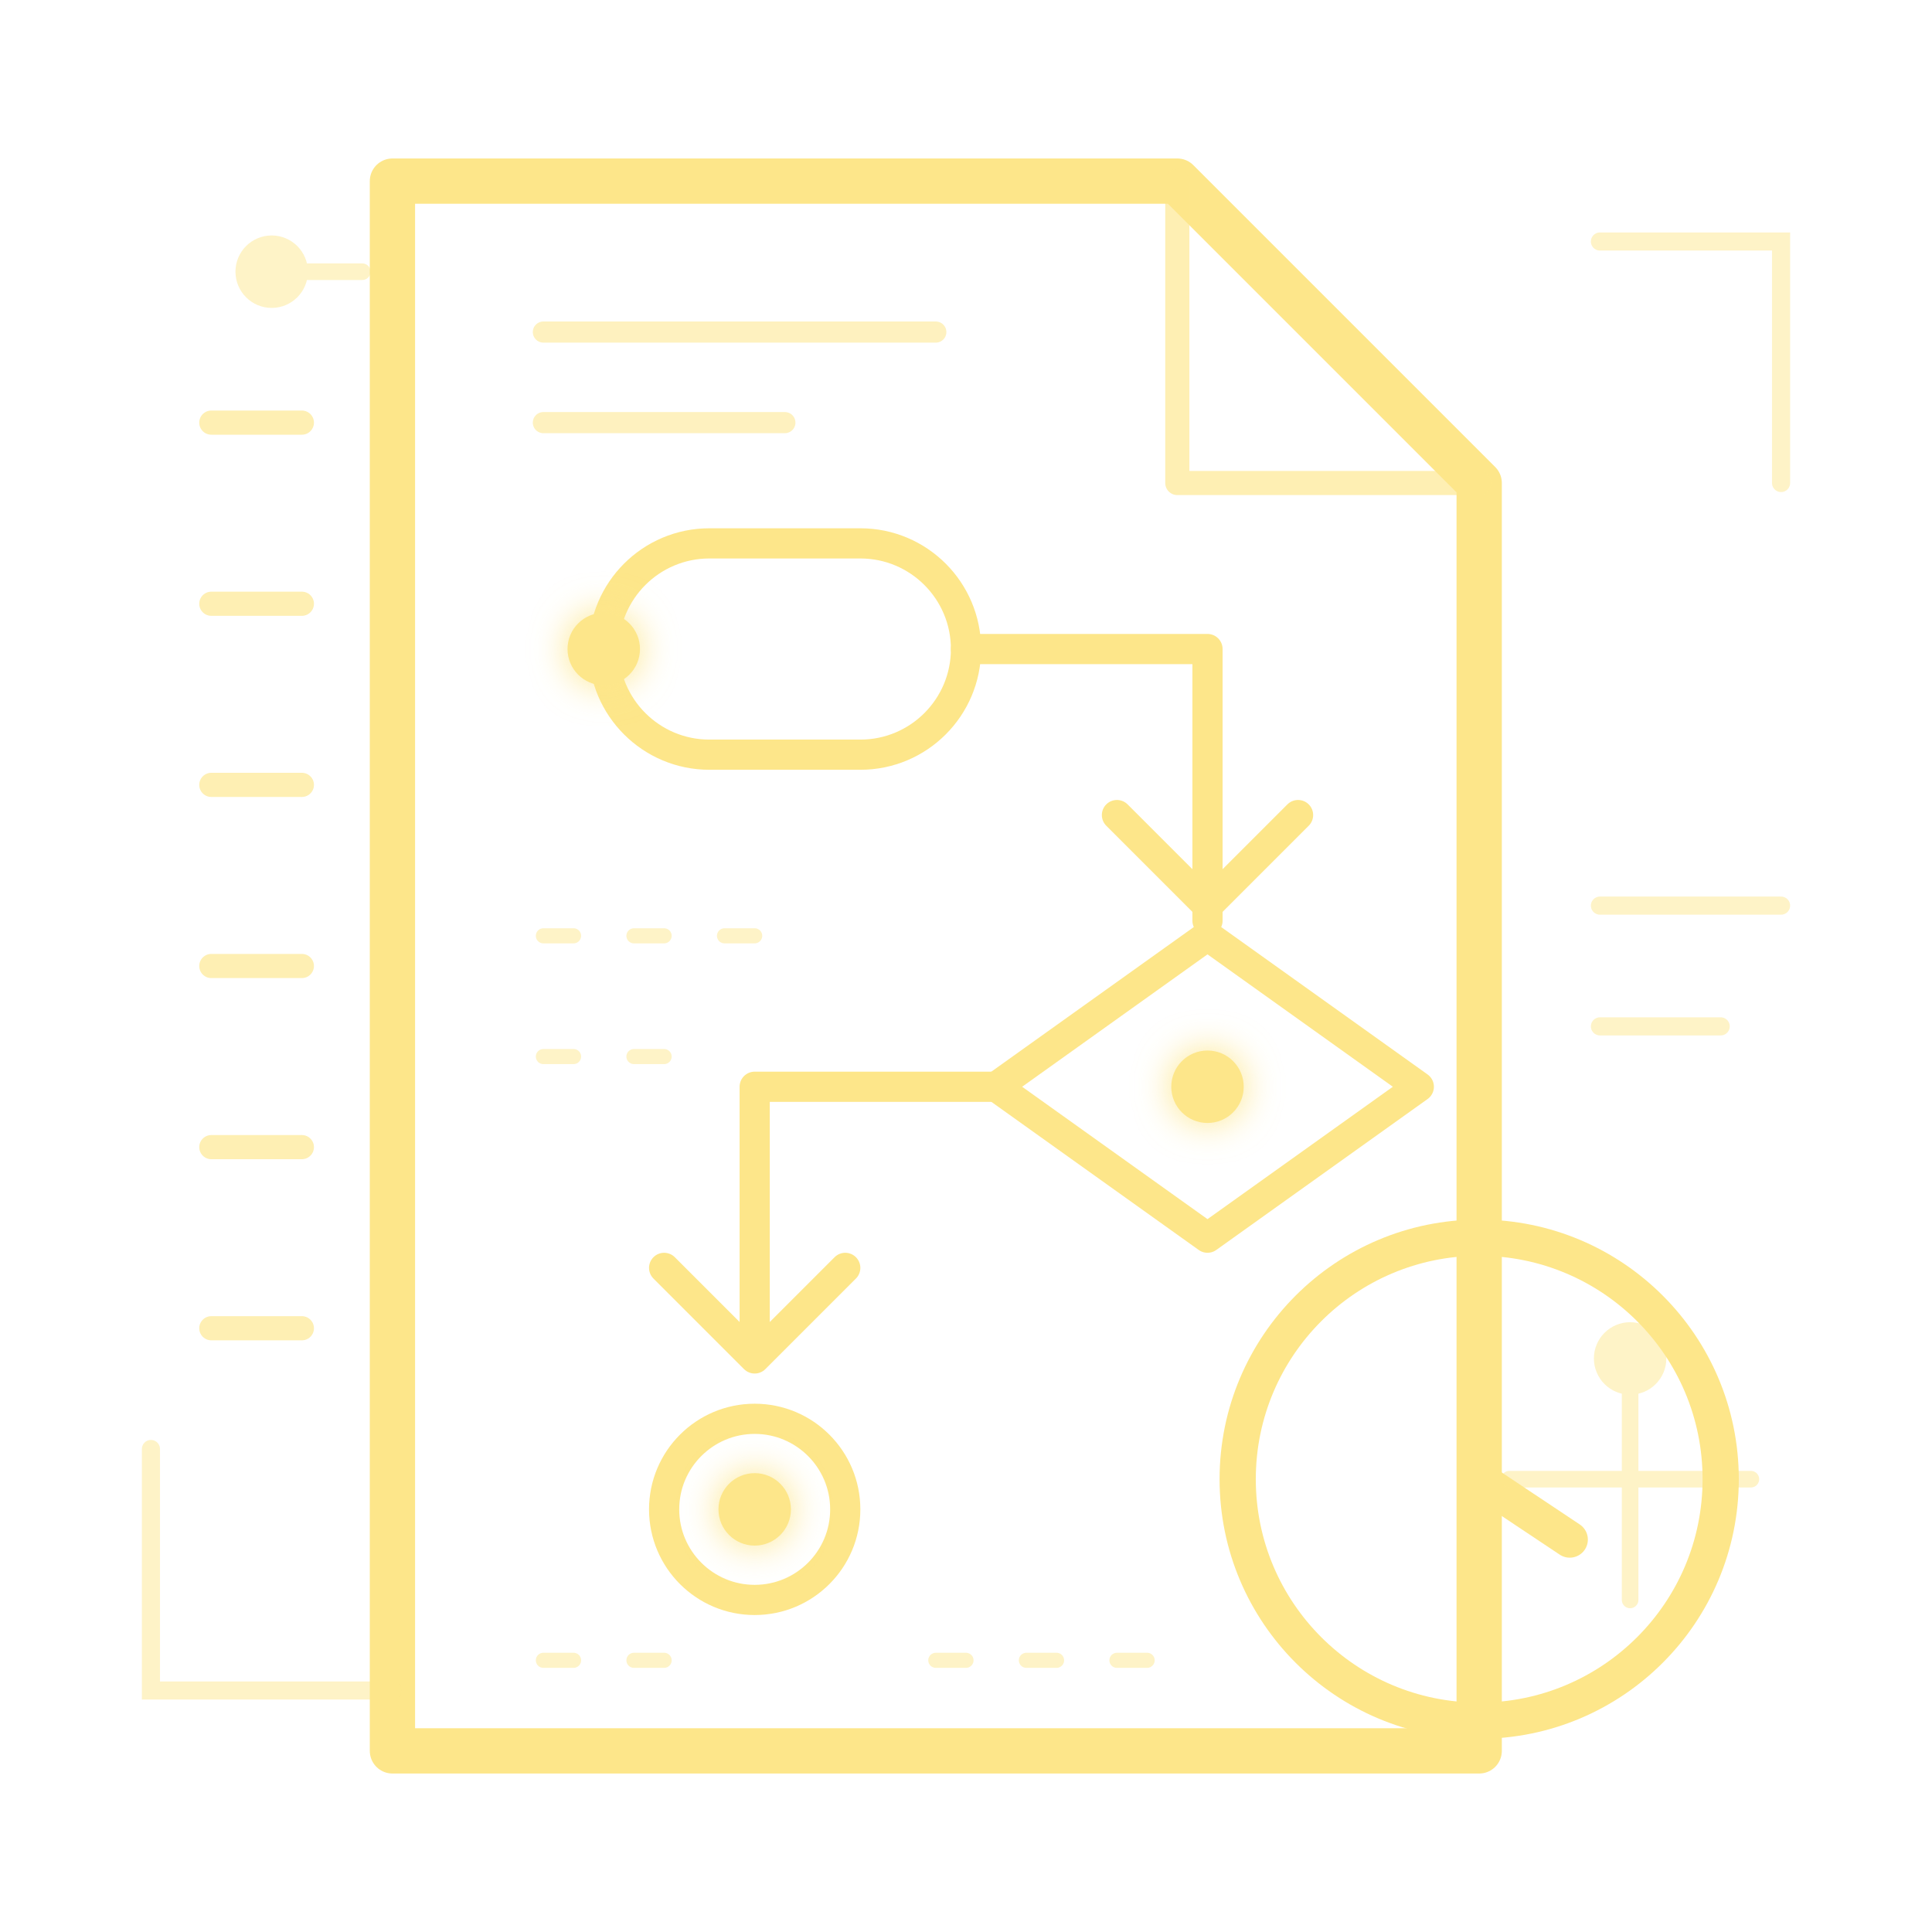
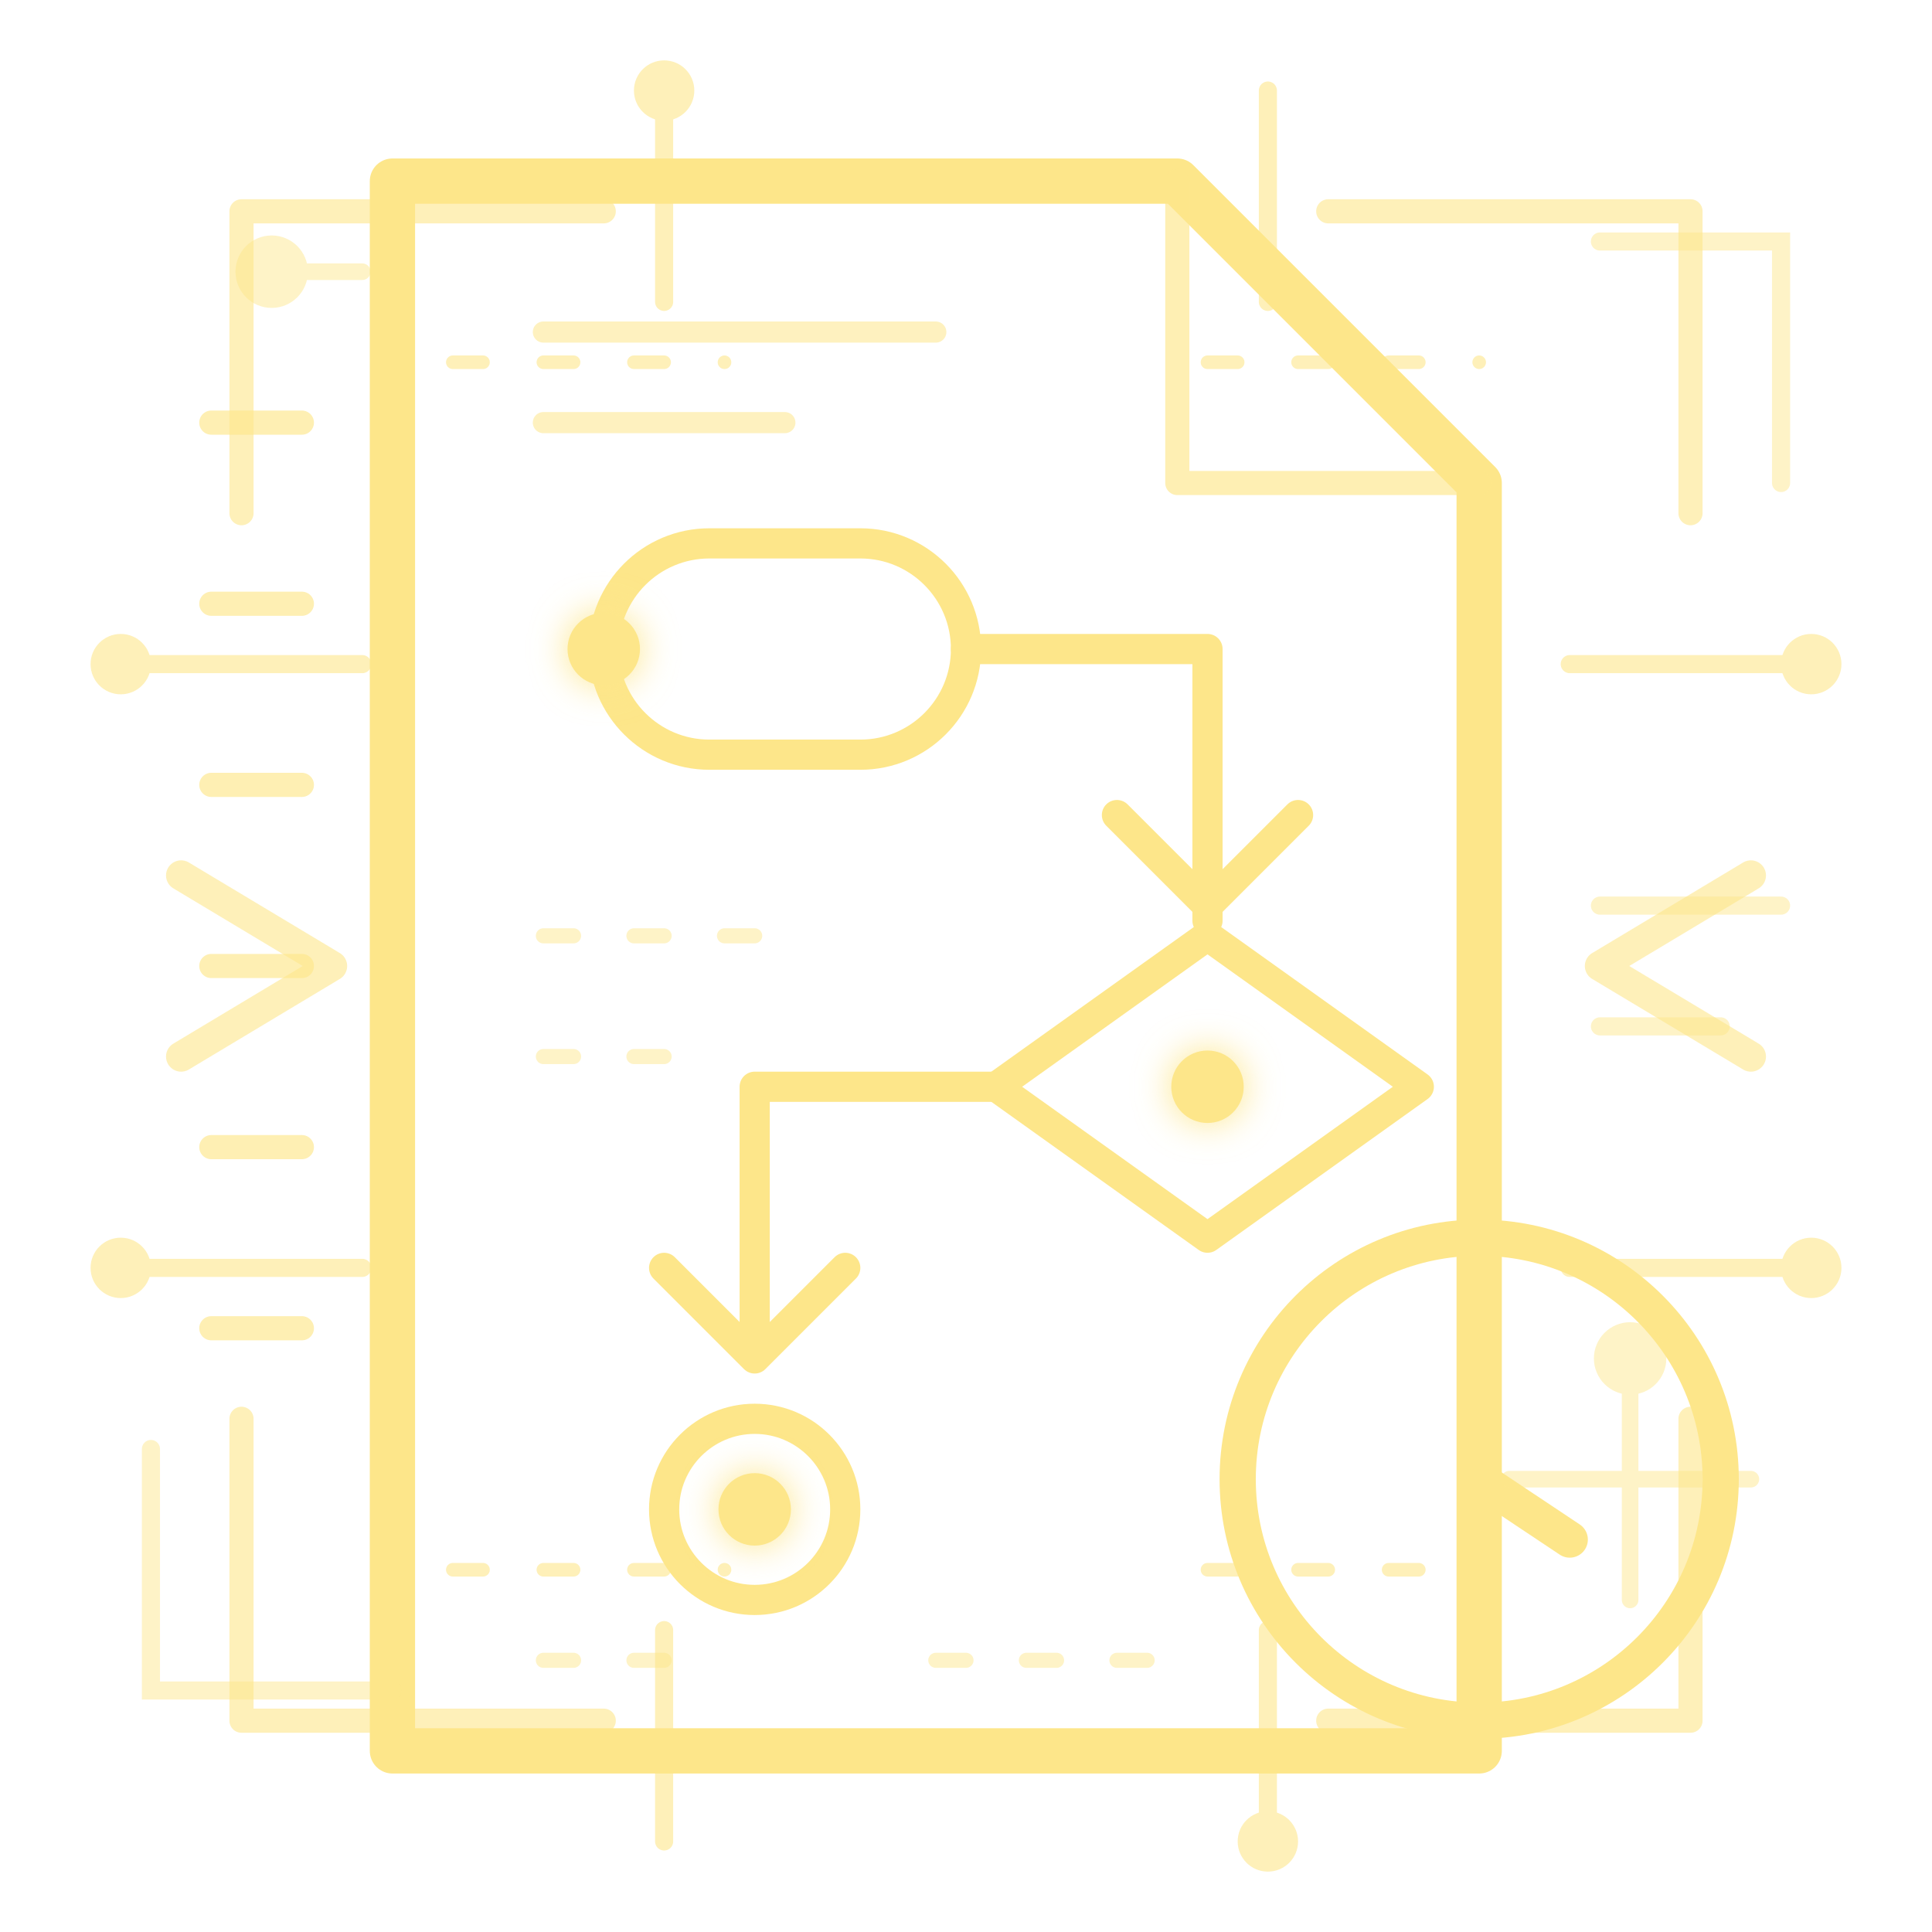
<svg xmlns="http://www.w3.org/2000/svg" viewBox="0 0 64 64" fill="none" role="img" aria-label="Planificador de acción">
+   <g stroke="url(#np)" fill="none" stroke-linecap="round" stroke-linejoin="round" opacity=".6">
+     <path d="M8 17V7h12m24 0h12v10M8 47v10h12m24 0h12V47" stroke-width=".8" />
+     <path d="M4 22h8m40 0h8M4 42h8m40 0h8M22 3v7m20-7v7M22 54v7m20-7v7" stroke-width=".6" />
+     <path d="M15 12h9m16 0h9M15 52h9m16 0h9" stroke-width=".45" stroke-dasharray="1 2" />
+     <path d="m6 29 5 3-5 3m52-6-5 3 5 3" />
+     <g fill="url(#np)" stroke="none">
+       <circle cx="4" cy="22" r="1" />
+       <circle cx="60" cy="22" r="1" />
+       <circle cx="4" cy="42" r="1" />
+       <circle cx="60" cy="42" r="1" />
+       <circle cx="22" cy="3" r="1" />
+       <circle cx="42" cy="61" r="1" />
+     </g>
+   </g>
  <defs>
    <linearGradient id="np" x1="7" y1="6" x2="57" y2="58">
      <stop stop-color="#fde68a" />
      <stop offset=".48" stop-color="#f59e0b" />
      <stop offset="1" stop-color="#38bdf8" />
    </linearGradient>
    <filter id="npg">
      <feGaussianBlur stdDeviation=".6" result="b" />
      <feMerge>
        <feMergeNode in="b" />
        <feMergeNode in="SourceGraphic" />
      </feMerge>
    </filter>
  </defs>
  <style>.step{animation:step 2.7s ease-in-out infinite}.step:nth-child(2){animation-delay:-.9s}.step:nth-child(3){animation-delay:-1.8s}@keyframes step{50%{opacity:.35}}@media(prefers-reduced-motion:reduce){.step{animation:none}}</style>
  <g stroke="url(#np)" stroke-linecap="round" stroke-linejoin="round">
    <path d="M13 6h26l10 10v42H13Z" stroke-width="1.5" />
    <path d="M39 6v10h10M7 14h3m-3 6h3m-3 6h3m-3 6h3m-3 6h3m-3 6h3" stroke-width=".8" opacity=".65" />
    <g class="step">
      <rect x="20" y="18" width="12" height="7" rx="3.5" />
      <path d="M32 21.5h8v9" />
      <path d="m40 30-3-3m3 3 3-3" />
    </g>
    <g class="step">
      <path d="m40 31 7 5-7 5-7-5Z" />
    </g>
    <g class="step">
      <path d="M33 36h-8v9m0 0-3-3m3 3 3-3" />
      <circle cx="25" cy="50" r="3" />
    </g>
    <circle cx="49" cy="49" r="8" stroke-width="1.2" />
    <path d="M49 44v5l3 2" stroke-width="1.2" />
    <path d="M18 11h13M18 14h8" stroke-width=".7" opacity=".55" />
    <g fill="url(#np)" stroke="none" filter="url(#npg)">
      <circle cx="20" cy="21.5" r="1.2" />
      <circle cx="40" cy="36" r="1.2" />
      <circle cx="25" cy="50" r="1.2" />
    </g>
  </g>
  <g stroke="url(#np)" stroke-linecap="round" opacity=".48">
    <path d="M53 8h6v8M5 48v8h8M53 30h6m-6 4h4" stroke-width=".6" />
    <path d="M18 31h8m-8 4h5M31 55h7M18 55h5" stroke-width=".5" stroke-dasharray="1 2" />
    <path d="M54 45v8m-4-4h8M9 9h3" stroke-width=".55" />
    <circle cx="54" cy="45" r=".7" />
    <circle cx="9" cy="9" r=".7" />
  </g>
</svg>
